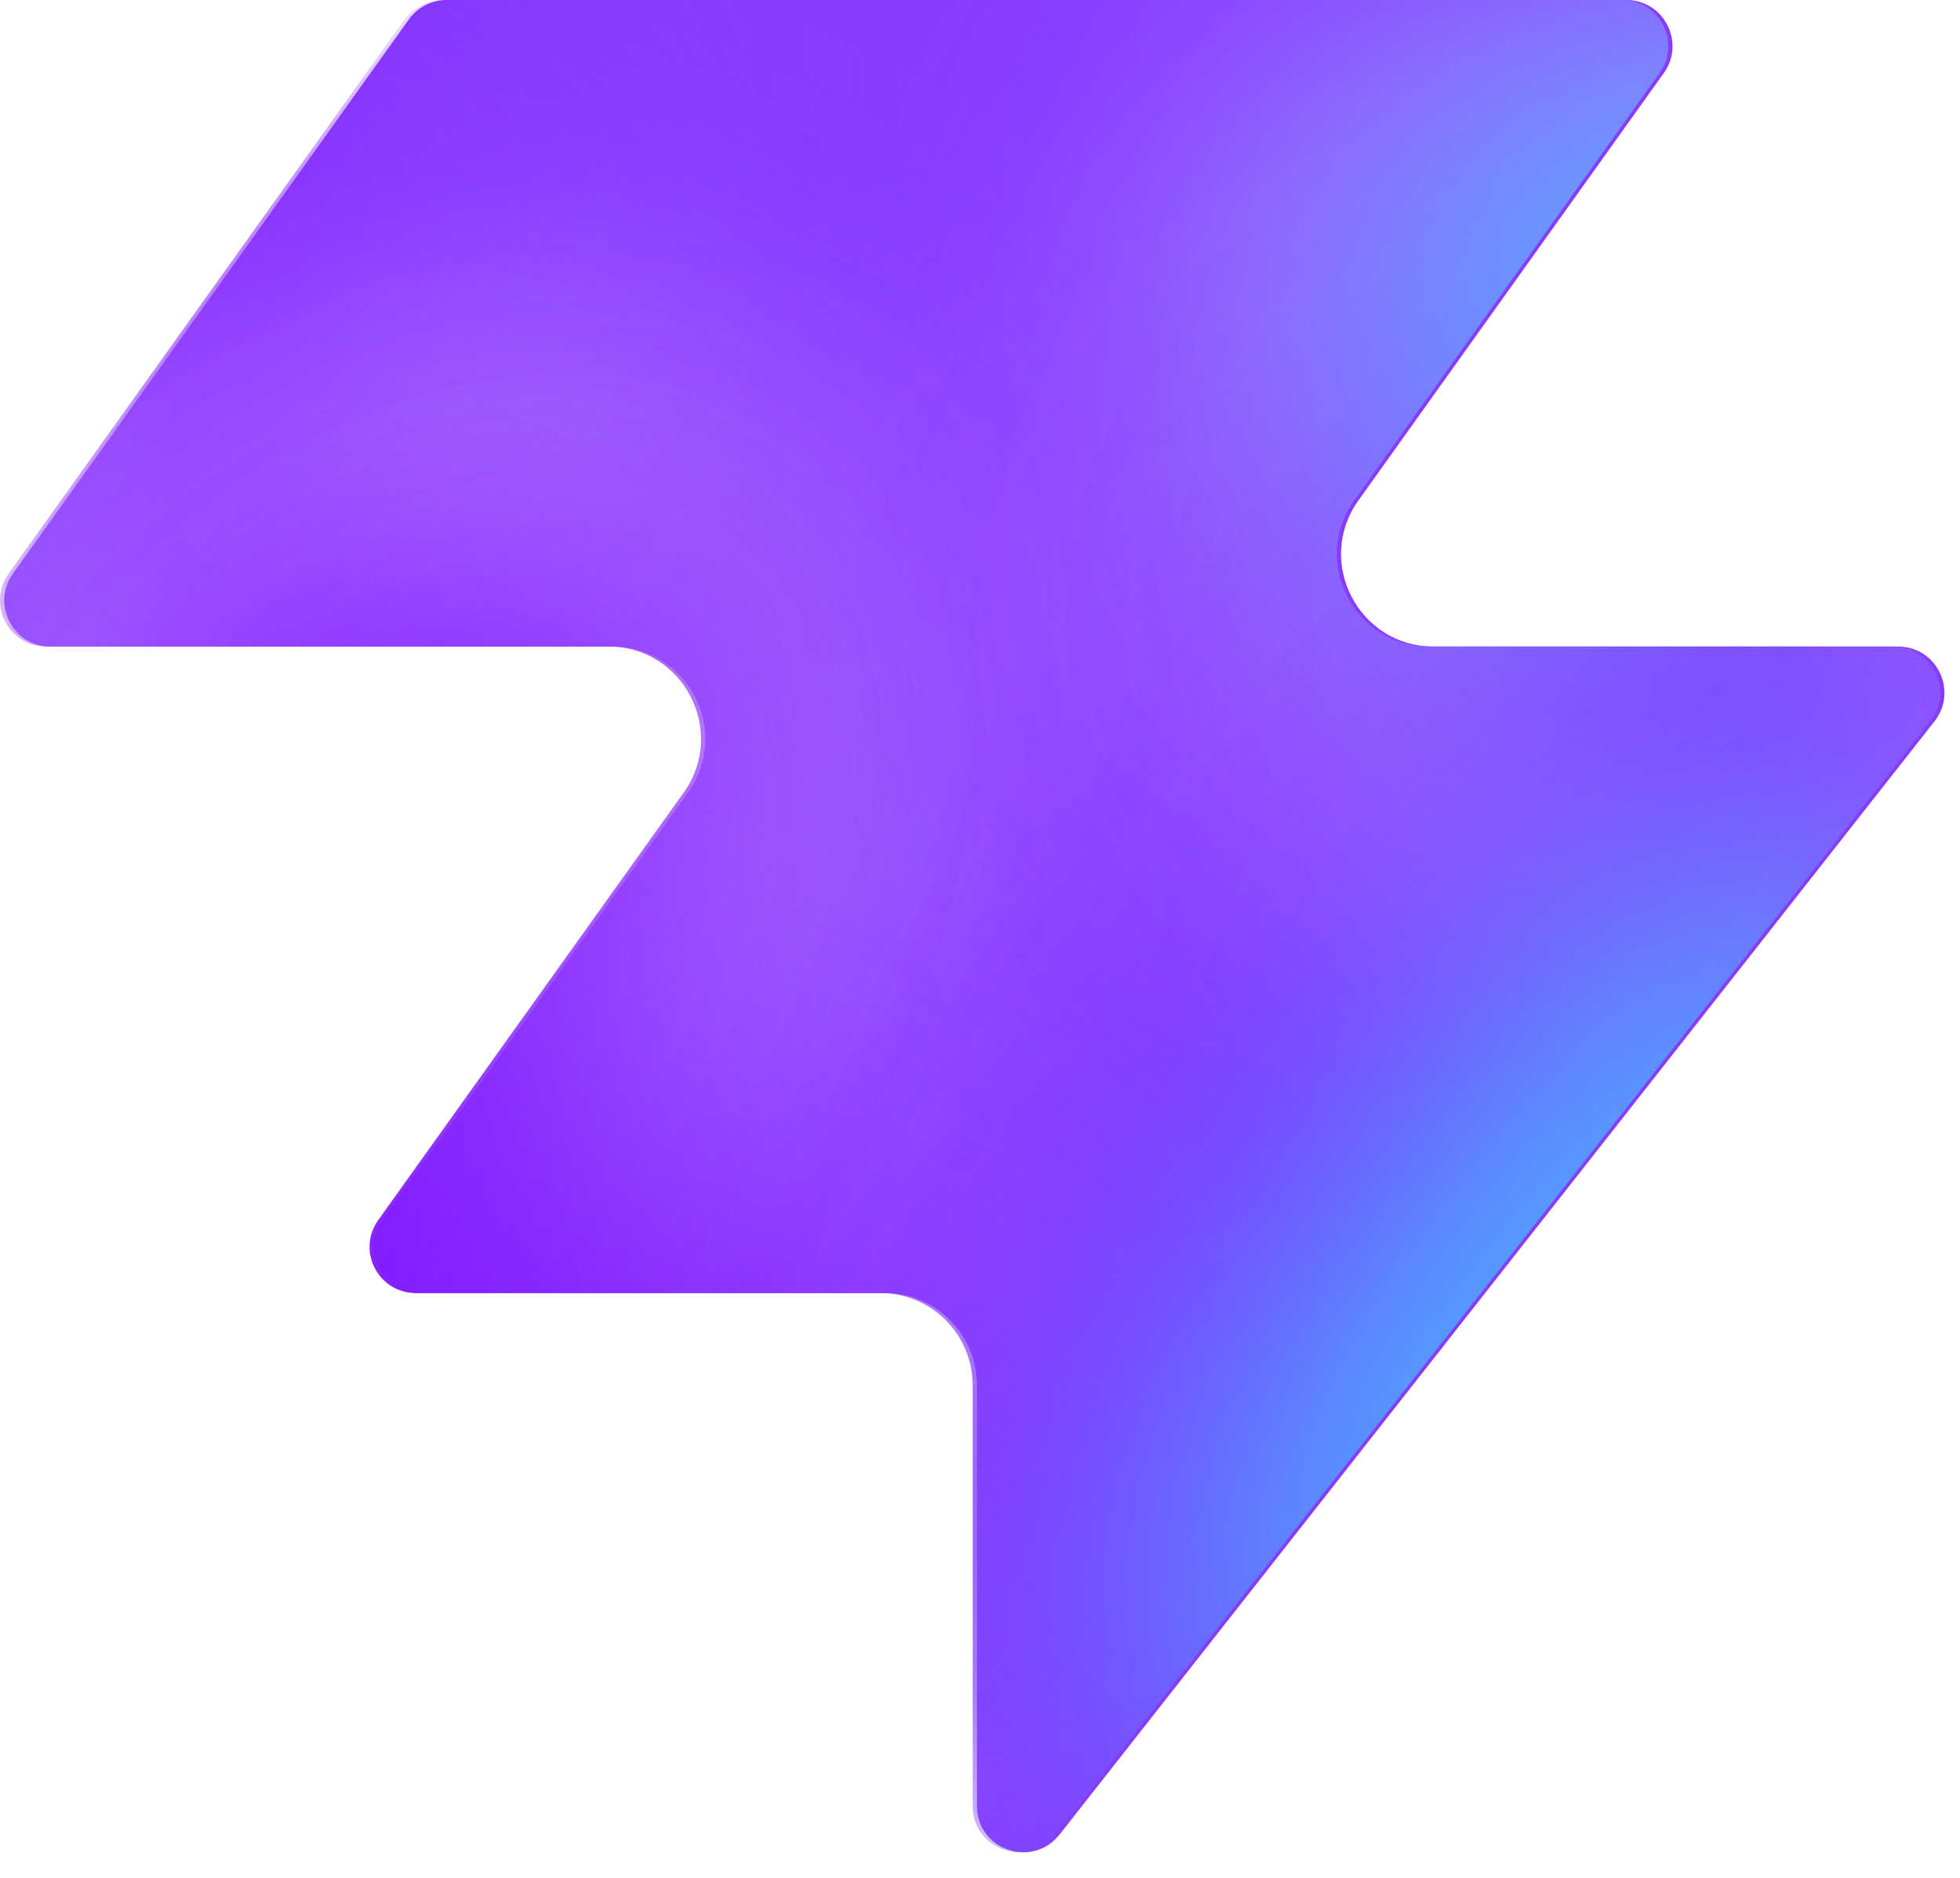
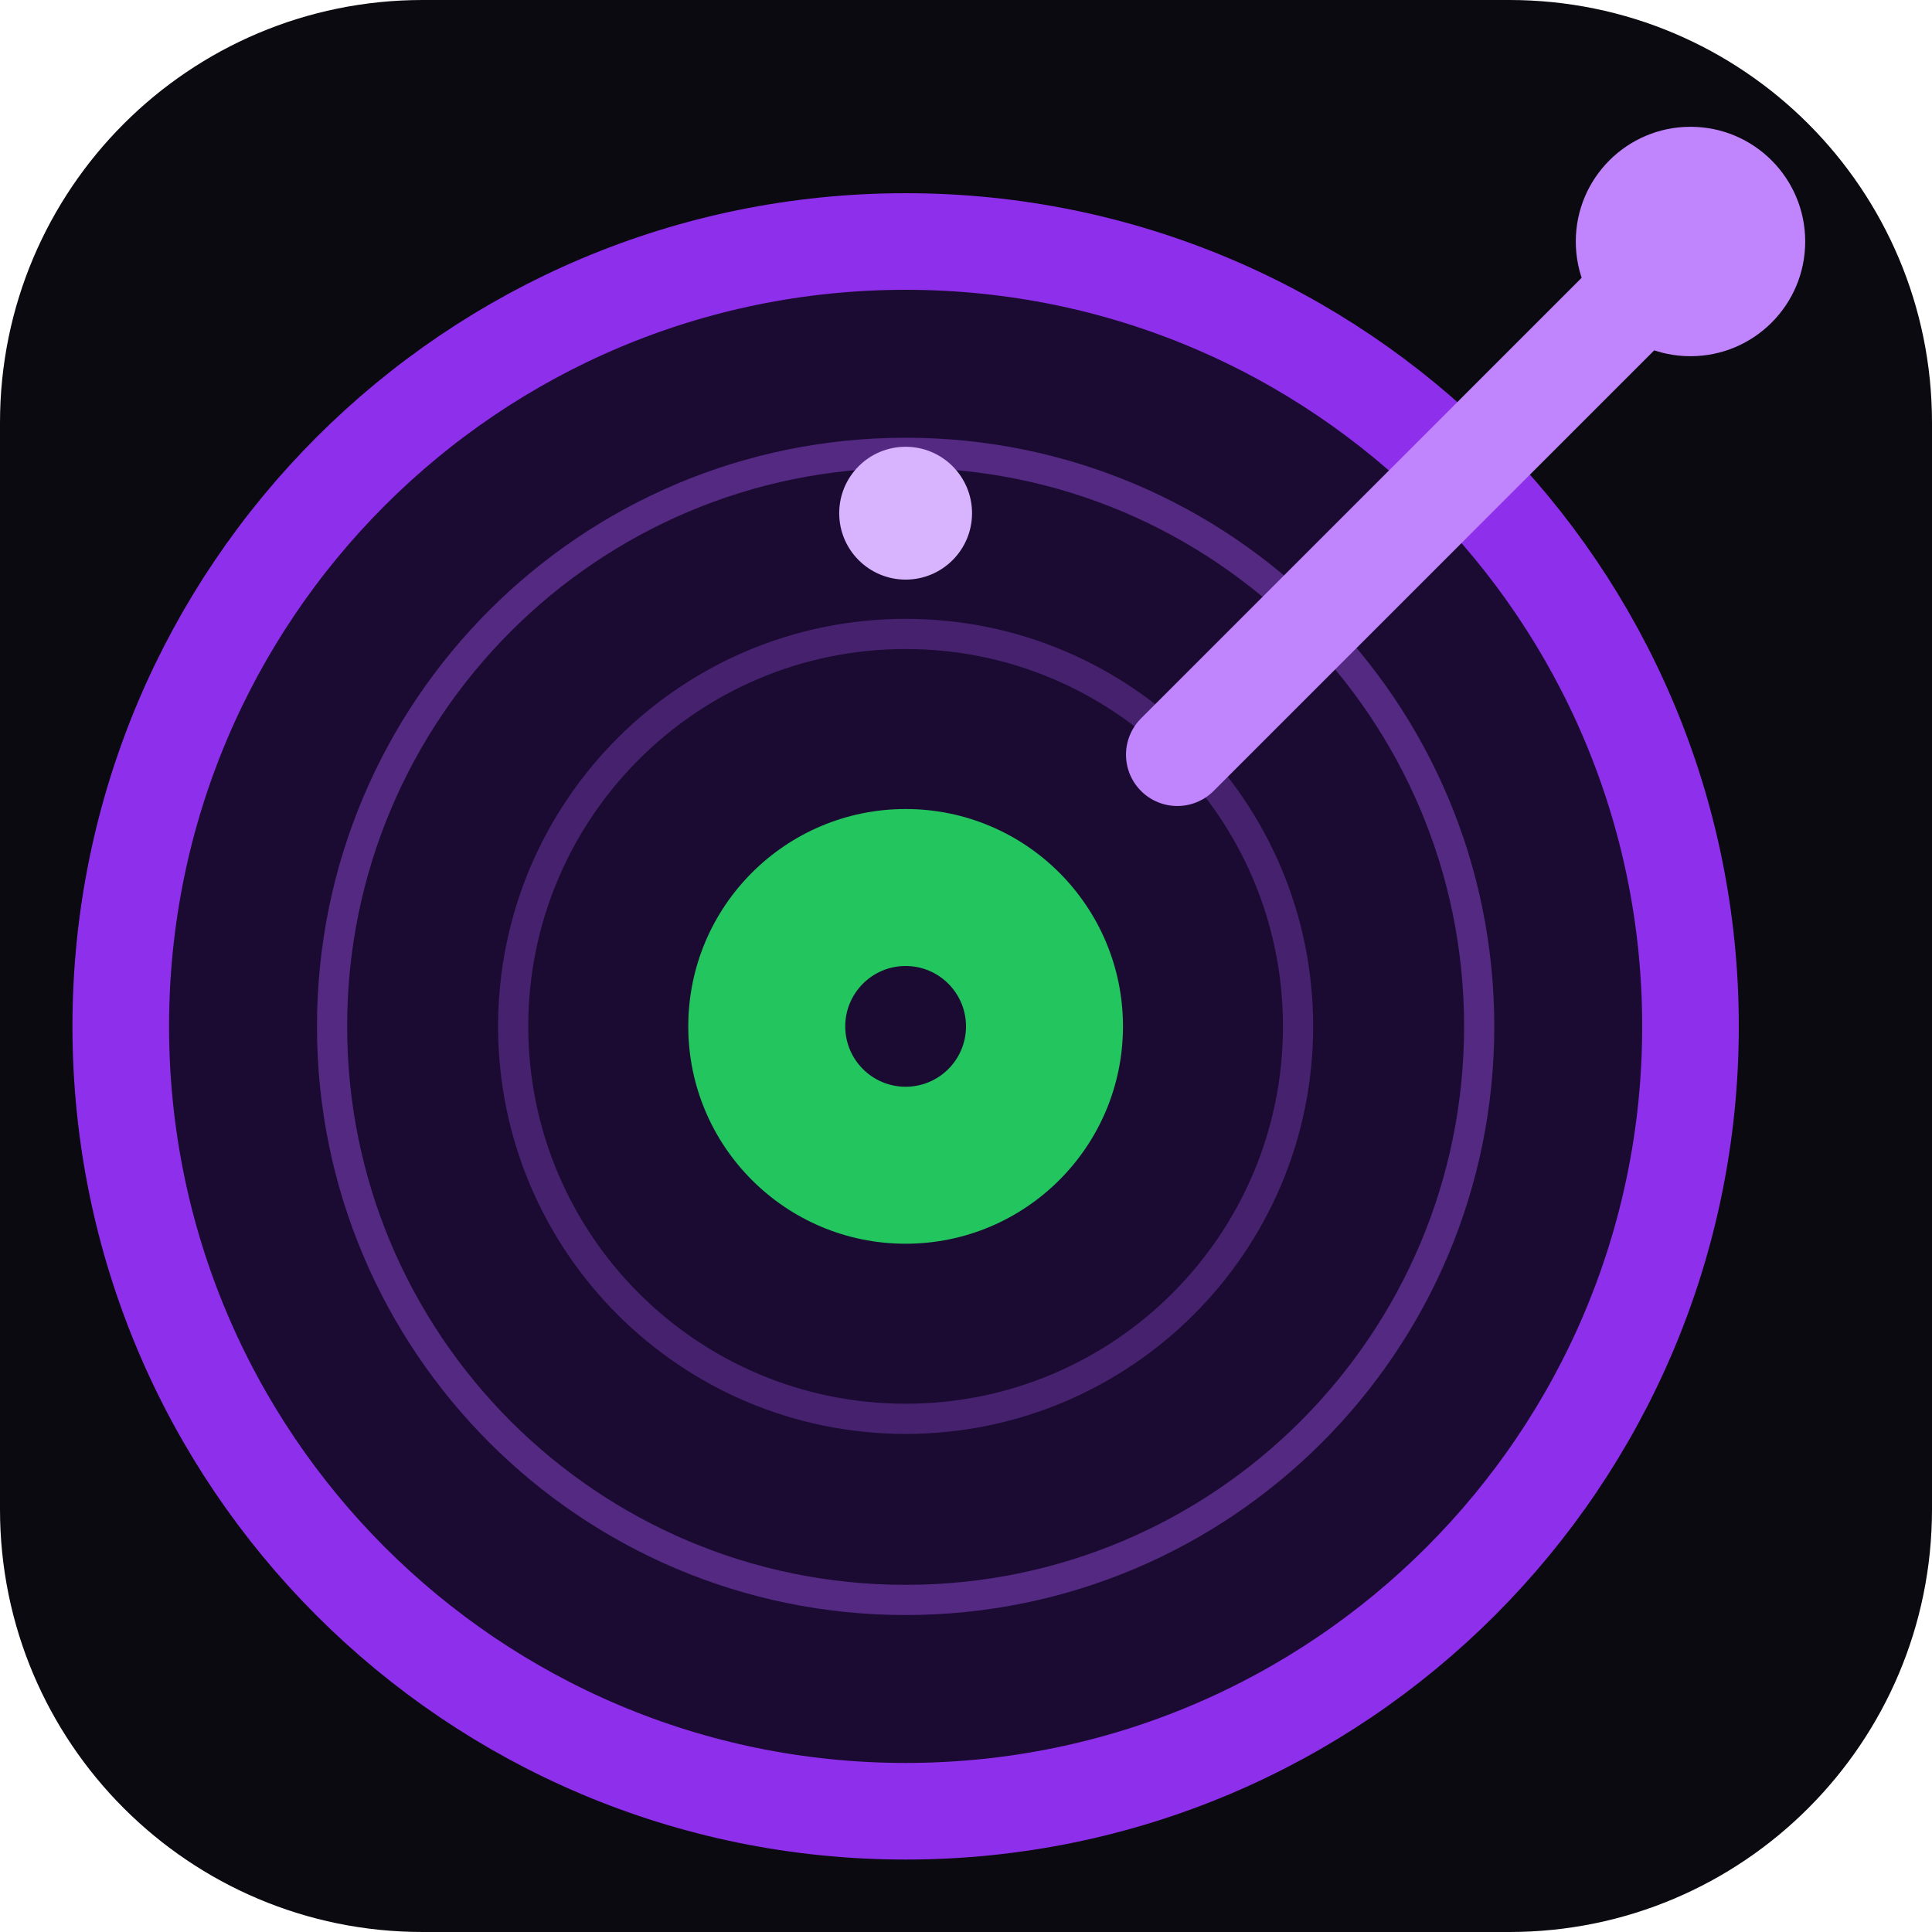
- <svg xmlns="http://www.w3.org/2000/svg" width="48" height="46" fill="none" viewBox="0 0 48 46">
-   <path fill="#863bff" d="M25.946 44.938c-.664.845-2.021.375-2.021-.698V33.937a2.26 2.26 0 0 0-2.262-2.262H10.287c-.92 0-1.456-1.04-.92-1.788l7.48-10.471c1.07-1.497 0-3.578-1.842-3.578H1.237c-.92 0-1.456-1.04-.92-1.788L10.013.474c.214-.297.556-.474.92-.474h28.894c.92 0 1.456 1.04.92 1.788l-7.48 10.471c-1.07 1.498 0 3.579 1.842 3.579h11.377c.943 0 1.473 1.088.89 1.83L25.947 44.94z" style="fill:#863bff;fill:color(display-p3 .525 .23 1);fill-opacity:1" />
-   <mask id="a" width="48" height="46" x="0" y="0" maskUnits="userSpaceOnUse" style="mask-type:alpha">
-     <path fill="#000" d="M25.842 44.938c-.664.844-2.021.375-2.021-.698V33.937a2.26 2.26 0 0 0-2.262-2.262H10.183c-.92 0-1.456-1.04-.92-1.788l7.48-10.471c1.07-1.498 0-3.579-1.842-3.579H1.133c-.92 0-1.456-1.04-.92-1.787L9.91.473c.214-.297.556-.474.92-.474h28.894c.92 0 1.456 1.04.92 1.788l-7.48 10.471c-1.07 1.498 0 3.578 1.842 3.578h11.377c.943 0 1.473 1.088.89 1.832L25.843 44.94z" style="fill:#000;fill-opacity:1" />
-   </mask>
-   <g mask="url(#a)">
-     <g filter="url(#b)">
-       <ellipse cx="5.508" cy="14.704" fill="#ede6ff" rx="5.508" ry="14.704" style="fill:#ede6ff;fill:color(display-p3 .927 .903 1);fill-opacity:1" transform="matrix(.00324 1 1 -.00324 -4.47 31.516)" />
-     </g>
-     <g filter="url(#c)">
-       <ellipse cx="10.399" cy="29.851" fill="#ede6ff" rx="10.399" ry="29.851" style="fill:#ede6ff;fill:color(display-p3 .927 .903 1);fill-opacity:1" transform="matrix(.00324 1 1 -.00324 -39.328 7.883)" />
-     </g>
-     <g filter="url(#d)">
-       <ellipse cx="5.508" cy="30.487" fill="#7e14ff" rx="5.508" ry="30.487" style="fill:#7e14ff;fill:color(display-p3 .492 .077 1);fill-opacity:1" transform="rotate(89.814 -25.913 -14.639)scale(1 -1)" />
-     </g>
-     <g filter="url(#e)">
-       <ellipse cx="5.508" cy="30.599" fill="#7e14ff" rx="5.508" ry="30.599" style="fill:#7e14ff;fill:color(display-p3 .492 .077 1);fill-opacity:1" transform="rotate(89.814 -32.644 -3.334)scale(1 -1)" />
-     </g>
-     <g filter="url(#f)">
-       <ellipse cx="5.508" cy="30.599" fill="#7e14ff" rx="5.508" ry="30.599" style="fill:#7e14ff;fill:color(display-p3 .492 .077 1);fill-opacity:1" transform="matrix(.00324 1 1 -.00324 -34.34 30.47)" />
-     </g>
-     <g filter="url(#g)">
-       <ellipse cx="14.072" cy="22.078" fill="#ede6ff" rx="14.072" ry="22.078" style="fill:#ede6ff;fill:color(display-p3 .927 .903 1);fill-opacity:1" transform="rotate(93.35 24.506 48.493)scale(-1 1)" />
-     </g>
-     <g filter="url(#h)">
-       <ellipse cx="3.47" cy="21.501" fill="#7e14ff" rx="3.47" ry="21.501" style="fill:#7e14ff;fill:color(display-p3 .492 .077 1);fill-opacity:1" transform="rotate(89.009 28.708 47.59)scale(-1 1)" />
-     </g>
-     <g filter="url(#i)">
-       <ellipse cx="3.47" cy="21.501" fill="#7e14ff" rx="3.47" ry="21.501" style="fill:#7e14ff;fill:color(display-p3 .492 .077 1);fill-opacity:1" transform="rotate(89.009 28.708 47.59)scale(-1 1)" />
-     </g>
-     <g filter="url(#j)">
-       <ellipse cx=".387" cy="8.972" fill="#7e14ff" rx="4.407" ry="29.108" style="fill:#7e14ff;fill:color(display-p3 .492 .077 1);fill-opacity:1" transform="rotate(39.51 .387 8.972)" />
-     </g>
-     <g filter="url(#k)">
-       <ellipse cx="47.523" cy="-6.092" fill="#7e14ff" rx="4.407" ry="29.108" style="fill:#7e14ff;fill:color(display-p3 .492 .077 1);fill-opacity:1" transform="rotate(37.892 47.523 -6.092)" />
-     </g>
-     <g filter="url(#l)">
-       <ellipse cx="41.412" cy="6.333" fill="#47bfff" rx="5.971" ry="9.665" style="fill:#47bfff;fill:color(display-p3 .28 .748 1);fill-opacity:1" transform="rotate(37.892 41.412 6.333)" />
-     </g>
-     <g filter="url(#m)">
-       <ellipse cx="-1.879" cy="38.332" fill="#7e14ff" rx="4.407" ry="29.108" style="fill:#7e14ff;fill:color(display-p3 .492 .077 1);fill-opacity:1" transform="rotate(37.892 -1.88 38.332)" />
-     </g>
-     <g filter="url(#n)">
-       <ellipse cx="-1.879" cy="38.332" fill="#7e14ff" rx="4.407" ry="29.108" style="fill:#7e14ff;fill:color(display-p3 .492 .077 1);fill-opacity:1" transform="rotate(37.892 -1.88 38.332)" />
-     </g>
-     <g filter="url(#o)">
-       <ellipse cx="35.651" cy="29.907" fill="#7e14ff" rx="4.407" ry="29.108" style="fill:#7e14ff;fill:color(display-p3 .492 .077 1);fill-opacity:1" transform="rotate(37.892 35.651 29.907)" />
-     </g>
-     <g filter="url(#p)">
-       <ellipse cx="38.418" cy="32.4" fill="#47bfff" rx="5.971" ry="15.297" style="fill:#47bfff;fill:color(display-p3 .28 .748 1);fill-opacity:1" transform="rotate(37.892 38.418 32.4)" />
-     </g>
+ <svg xmlns="http://www.w3.org/2000/svg" viewBox="0 0 32 32" width="32" height="32" role="img" aria-label="zapclub turntable">
+   <rect width="32" height="32" rx="7" fill="#0b0a10" />
+   <g transform="translate(-1,-3)">
+     <circle cx="16" cy="20" r="13" fill="#1b0b33" stroke="#8e30eb" stroke-width="1.6" />
+     <circle cx="16" cy="20" r="9.5" fill="none" stroke="#a855f7" stroke-width="0.5" opacity="0.4" />
+     <circle cx="16" cy="20" r="6.5" fill="none" stroke="#a855f7" stroke-width="0.5" opacity="0.3" />
+     <circle cx="16" cy="20" r="3.6" fill="#22c55e" />
+     <circle cx="16" cy="11.5" r="1.1" fill="#d8b4fe" />
+     <circle cx="16" cy="20" r="1" fill="#1b0b33" />
+     <line x1="29" y1="7" x2="20.5" y2="15.5" stroke="#c084fc" stroke-width="1.7" stroke-linecap="round" />
+     <circle cx="29" cy="7" r="1.9" fill="#c084fc" />
  </g>
-   <defs>
-     <filter id="b" width="60.045" height="41.654" x="-19.77" y="16.149" color-interpolation-filters="sRGB" filterUnits="userSpaceOnUse">
-       <feFlood flood-opacity="0" result="BackgroundImageFix" />
-       <feBlend in="SourceGraphic" in2="BackgroundImageFix" result="shape" />
-       <feGaussianBlur result="effect1_foregroundBlur_2002_17158" stdDeviation="7.659" />
-     </filter>
-     <filter id="c" width="90.34" height="51.437" x="-54.613" y="-7.533" color-interpolation-filters="sRGB" filterUnits="userSpaceOnUse">
-       <feFlood flood-opacity="0" result="BackgroundImageFix" />
-       <feBlend in="SourceGraphic" in2="BackgroundImageFix" result="shape" />
-       <feGaussianBlur result="effect1_foregroundBlur_2002_17158" stdDeviation="7.659" />
-     </filter>
-     <filter id="d" width="79.355" height="29.4" x="-49.64" y="2.03" color-interpolation-filters="sRGB" filterUnits="userSpaceOnUse">
-       <feFlood flood-opacity="0" result="BackgroundImageFix" />
-       <feBlend in="SourceGraphic" in2="BackgroundImageFix" result="shape" />
-       <feGaussianBlur result="effect1_foregroundBlur_2002_17158" stdDeviation="4.596" />
-     </filter>
-     <filter id="e" width="79.579" height="29.4" x="-45.045" y="20.029" color-interpolation-filters="sRGB" filterUnits="userSpaceOnUse">
-       <feFlood flood-opacity="0" result="BackgroundImageFix" />
-       <feBlend in="SourceGraphic" in2="BackgroundImageFix" result="shape" />
-       <feGaussianBlur result="effect1_foregroundBlur_2002_17158" stdDeviation="4.596" />
-     </filter>
-     <filter id="f" width="79.579" height="29.4" x="-43.513" y="21.178" color-interpolation-filters="sRGB" filterUnits="userSpaceOnUse">
-       <feFlood flood-opacity="0" result="BackgroundImageFix" />
-       <feBlend in="SourceGraphic" in2="BackgroundImageFix" result="shape" />
-       <feGaussianBlur result="effect1_foregroundBlur_2002_17158" stdDeviation="4.596" />
-     </filter>
-     <filter id="g" width="74.749" height="58.852" x="15.756" y="-17.901" color-interpolation-filters="sRGB" filterUnits="userSpaceOnUse">
-       <feFlood flood-opacity="0" result="BackgroundImageFix" />
-       <feBlend in="SourceGraphic" in2="BackgroundImageFix" result="shape" />
-       <feGaussianBlur result="effect1_foregroundBlur_2002_17158" stdDeviation="7.659" />
-     </filter>
-     <filter id="h" width="61.377" height="25.362" x="23.548" y="2.284" color-interpolation-filters="sRGB" filterUnits="userSpaceOnUse">
-       <feFlood flood-opacity="0" result="BackgroundImageFix" />
-       <feBlend in="SourceGraphic" in2="BackgroundImageFix" result="shape" />
-       <feGaussianBlur result="effect1_foregroundBlur_2002_17158" stdDeviation="4.596" />
-     </filter>
-     <filter id="i" width="61.377" height="25.362" x="23.548" y="2.284" color-interpolation-filters="sRGB" filterUnits="userSpaceOnUse">
-       <feFlood flood-opacity="0" result="BackgroundImageFix" />
-       <feBlend in="SourceGraphic" in2="BackgroundImageFix" result="shape" />
-       <feGaussianBlur result="effect1_foregroundBlur_2002_17158" stdDeviation="4.596" />
-     </filter>
-     <filter id="j" width="56.045" height="63.649" x="-27.636" y="-22.853" color-interpolation-filters="sRGB" filterUnits="userSpaceOnUse">
-       <feFlood flood-opacity="0" result="BackgroundImageFix" />
-       <feBlend in="SourceGraphic" in2="BackgroundImageFix" result="shape" />
-       <feGaussianBlur result="effect1_foregroundBlur_2002_17158" stdDeviation="4.596" />
-     </filter>
-     <filter id="k" width="54.814" height="64.646" x="20.116" y="-38.415" color-interpolation-filters="sRGB" filterUnits="userSpaceOnUse">
-       <feFlood flood-opacity="0" result="BackgroundImageFix" />
-       <feBlend in="SourceGraphic" in2="BackgroundImageFix" result="shape" />
-       <feGaussianBlur result="effect1_foregroundBlur_2002_17158" stdDeviation="4.596" />
-     </filter>
-     <filter id="l" width="33.541" height="35.313" x="24.641" y="-11.323" color-interpolation-filters="sRGB" filterUnits="userSpaceOnUse">
-       <feFlood flood-opacity="0" result="BackgroundImageFix" />
-       <feBlend in="SourceGraphic" in2="BackgroundImageFix" result="shape" />
-       <feGaussianBlur result="effect1_foregroundBlur_2002_17158" stdDeviation="4.596" />
-     </filter>
-     <filter id="m" width="54.814" height="64.646" x="-29.286" y="6.009" color-interpolation-filters="sRGB" filterUnits="userSpaceOnUse">
-       <feFlood flood-opacity="0" result="BackgroundImageFix" />
-       <feBlend in="SourceGraphic" in2="BackgroundImageFix" result="shape" />
-       <feGaussianBlur result="effect1_foregroundBlur_2002_17158" stdDeviation="4.596" />
-     </filter>
-     <filter id="n" width="54.814" height="64.646" x="-29.286" y="6.009" color-interpolation-filters="sRGB" filterUnits="userSpaceOnUse">
-       <feFlood flood-opacity="0" result="BackgroundImageFix" />
-       <feBlend in="SourceGraphic" in2="BackgroundImageFix" result="shape" />
-       <feGaussianBlur result="effect1_foregroundBlur_2002_17158" stdDeviation="4.596" />
-     </filter>
-     <filter id="o" width="54.814" height="64.646" x="8.244" y="-2.416" color-interpolation-filters="sRGB" filterUnits="userSpaceOnUse">
-       <feFlood flood-opacity="0" result="BackgroundImageFix" />
-       <feBlend in="SourceGraphic" in2="BackgroundImageFix" result="shape" />
-       <feGaussianBlur result="effect1_foregroundBlur_2002_17158" stdDeviation="4.596" />
-     </filter>
-     <filter id="p" width="39.409" height="43.623" x="18.713" y="10.588" color-interpolation-filters="sRGB" filterUnits="userSpaceOnUse">
-       <feFlood flood-opacity="0" result="BackgroundImageFix" />
-       <feBlend in="SourceGraphic" in2="BackgroundImageFix" result="shape" />
-       <feGaussianBlur result="effect1_foregroundBlur_2002_17158" stdDeviation="4.596" />
-     </filter>
-   </defs>
</svg>
